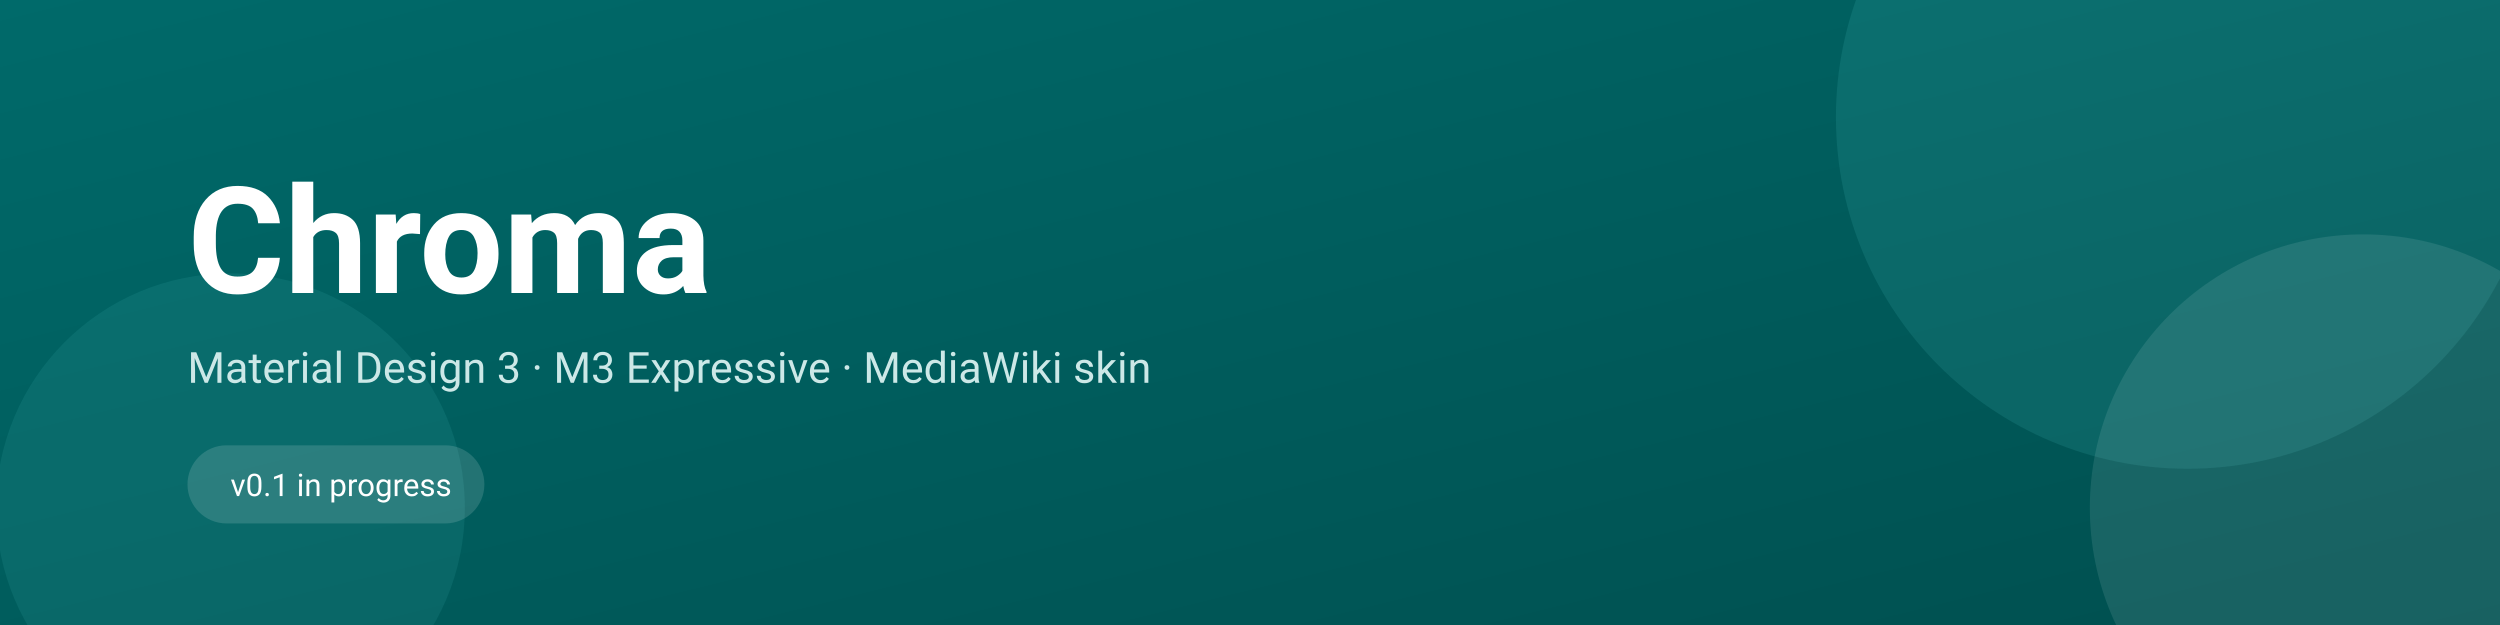
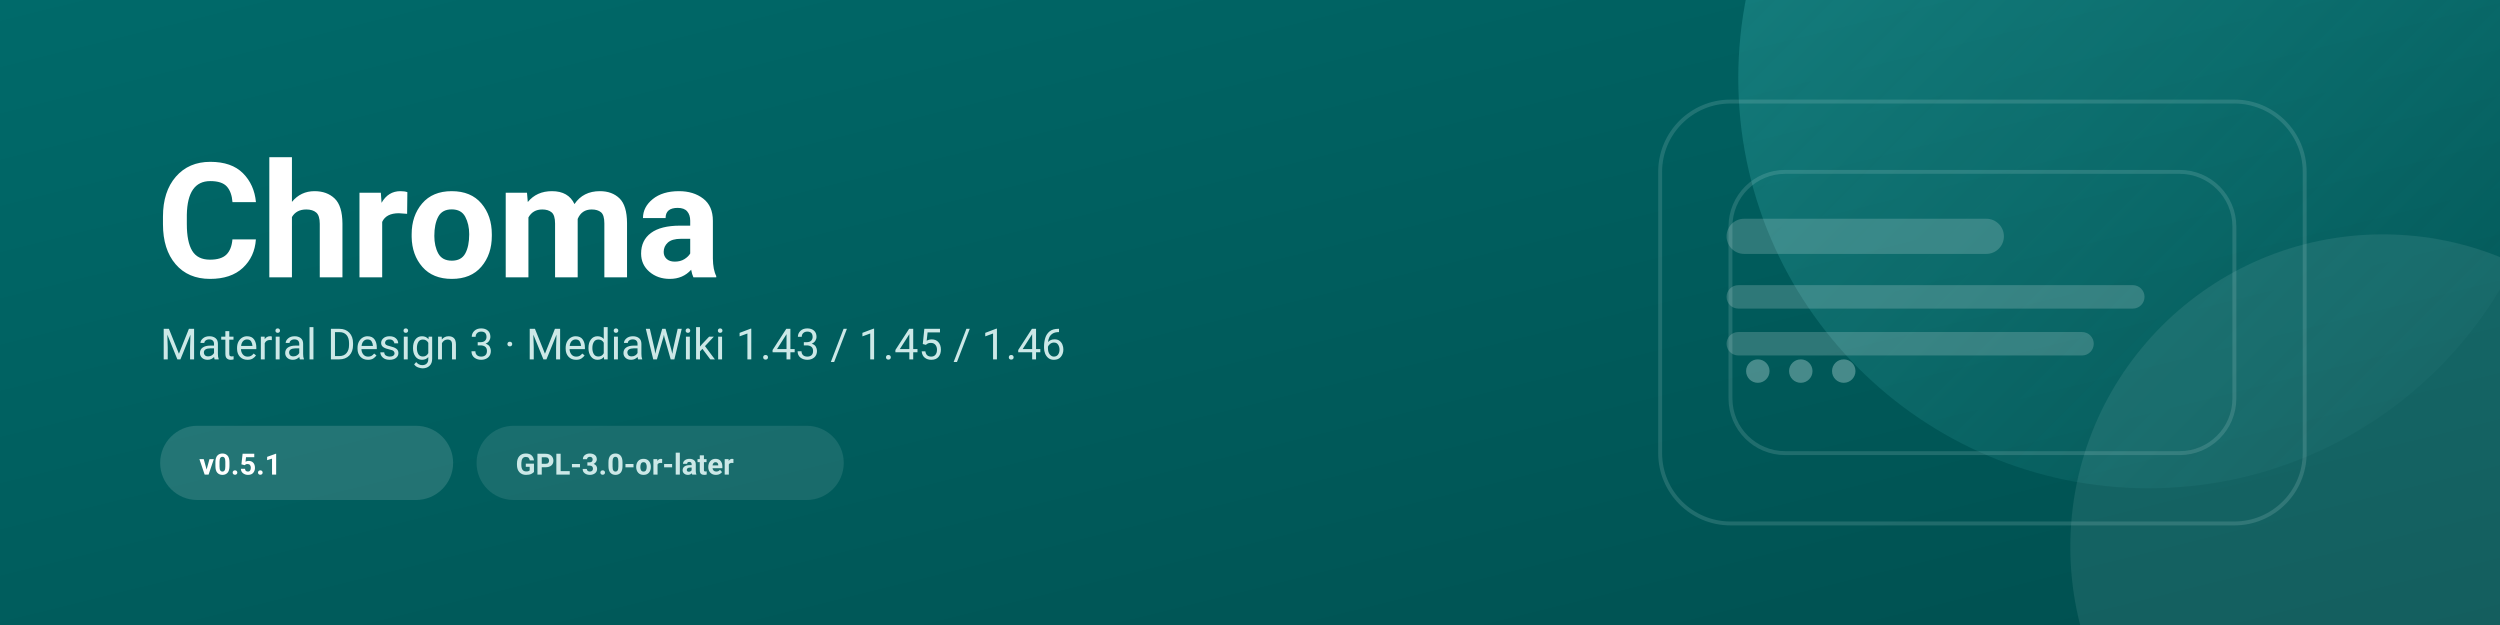
- <svg xmlns="http://www.w3.org/2000/svg" width="1280" height="320" viewBox="0 0 1280 320" role="img" aria-label="Chroma">
+ <svg xmlns="http://www.w3.org/2000/svg" width="1280" height="320" viewBox="0 0 1280 320" role="img" aria-label="Chroma — a Material Design 3 inspired MediaWiki skin">
  <defs>
-     <linearGradient id="g" x1="0" y1="0" x2="1" y2="1">
+     <linearGradient id="bg" x1="0" y1="0" x2="1" y2="1">
      <stop offset="0" stop-color="#006a6a" />
      <stop offset="1" stop-color="#004f4f" />
    </linearGradient>
+     <linearGradient id="glow" x1="0" y1="0" x2="1" y2="1">
+       <stop offset="0" stop-color="#6ff7f6" stop-opacity=".22" />
+       <stop offset="1" stop-color="#6ff7f6" stop-opacity="0" />
+     </linearGradient>
  </defs>
-   <rect width="1280" height="320" fill="url(#g)" />
-   <circle cx="1120" cy="60" r="180" fill="#6ff7f6" opacity=".10" />
-   <circle cx="1210" cy="260" r="140" fill="#cce8e7" opacity=".12" />
-   <circle cx="118" cy="260" r="120" fill="#6ff7f6" opacity=".08" />
-   <text x="96" y="150" font-family="Roboto, Segoe UI, sans-serif" font-size="76" font-weight="700" fill="#ffffff">Chroma</text>
-   <text x="96" y="196" font-family="Roboto, Segoe UI, sans-serif" font-size="22" fill="#cce8e7">Material Design 3 · M3 Expressive · MediaWiki skin</text>
-   <rect x="96" y="228" width="152" height="40" rx="20" fill="#ffffff" opacity=".14" />
-   <text x="118" y="254" font-family="Roboto, Segoe UI, sans-serif" font-size="16" fill="#ffffff">v0.1 in progress</text>
+   <rect width="1280" height="320" fill="url(#bg)" />
+   <circle cx="1100" cy="40" r="210" fill="url(#glow)" />
+   <circle cx="1220" cy="280" r="160" fill="#cce8e7" opacity=".10" />
+   <g opacity=".16" fill="none" stroke="#cce8e7" stroke-width="2">
+     <rect x="850" y="52" width="330" height="216" rx="36" />
+     <rect x="886" y="88" width="258" height="144" rx="28" />
+   </g>
+   <g opacity=".35" fill="#cce8e7">
+     <circle cx="900" cy="190" r="6" />
+     <circle cx="922" cy="190" r="6" />
+     <circle cx="944" cy="190" r="6" />
+   </g>
+   <g opacity=".18" fill="#ffffff">
+     <rect x="884" y="112" width="142" height="18" rx="9" />
+     <rect x="884" y="146" width="214" height="12" rx="6" />
+     <rect x="884" y="170" width="188" height="12" rx="6" />
+   </g>
+   <text x="80" y="142" font-family="Roboto, 'Segoe UI', Arial, sans-serif" font-size="82" font-weight="700" fill="#ffffff">Chroma</text>
+   <text x="82" y="184" font-family="Roboto, 'Segoe UI', Arial, sans-serif" font-size="22" fill="#cce8e7">Material Design 3 · MediaWiki 1.43 / 1.45 / 1.46</text>
+   <g font-family="Roboto, 'Segoe UI', Arial, sans-serif" font-size="15" font-weight="600">
+     <rect x="82" y="218" width="150" height="38" rx="19" fill="#ffffff" opacity=".14" />
+     <text x="102" y="243" fill="#ffffff">v0.5.1</text>
+     <rect x="244" y="218" width="188" height="38" rx="19" fill="#ffffff" opacity=".10" />
+     <text x="264" y="243" fill="#cce8e7">GPL-3.0-or-later</text>
+   </g>
</svg>
